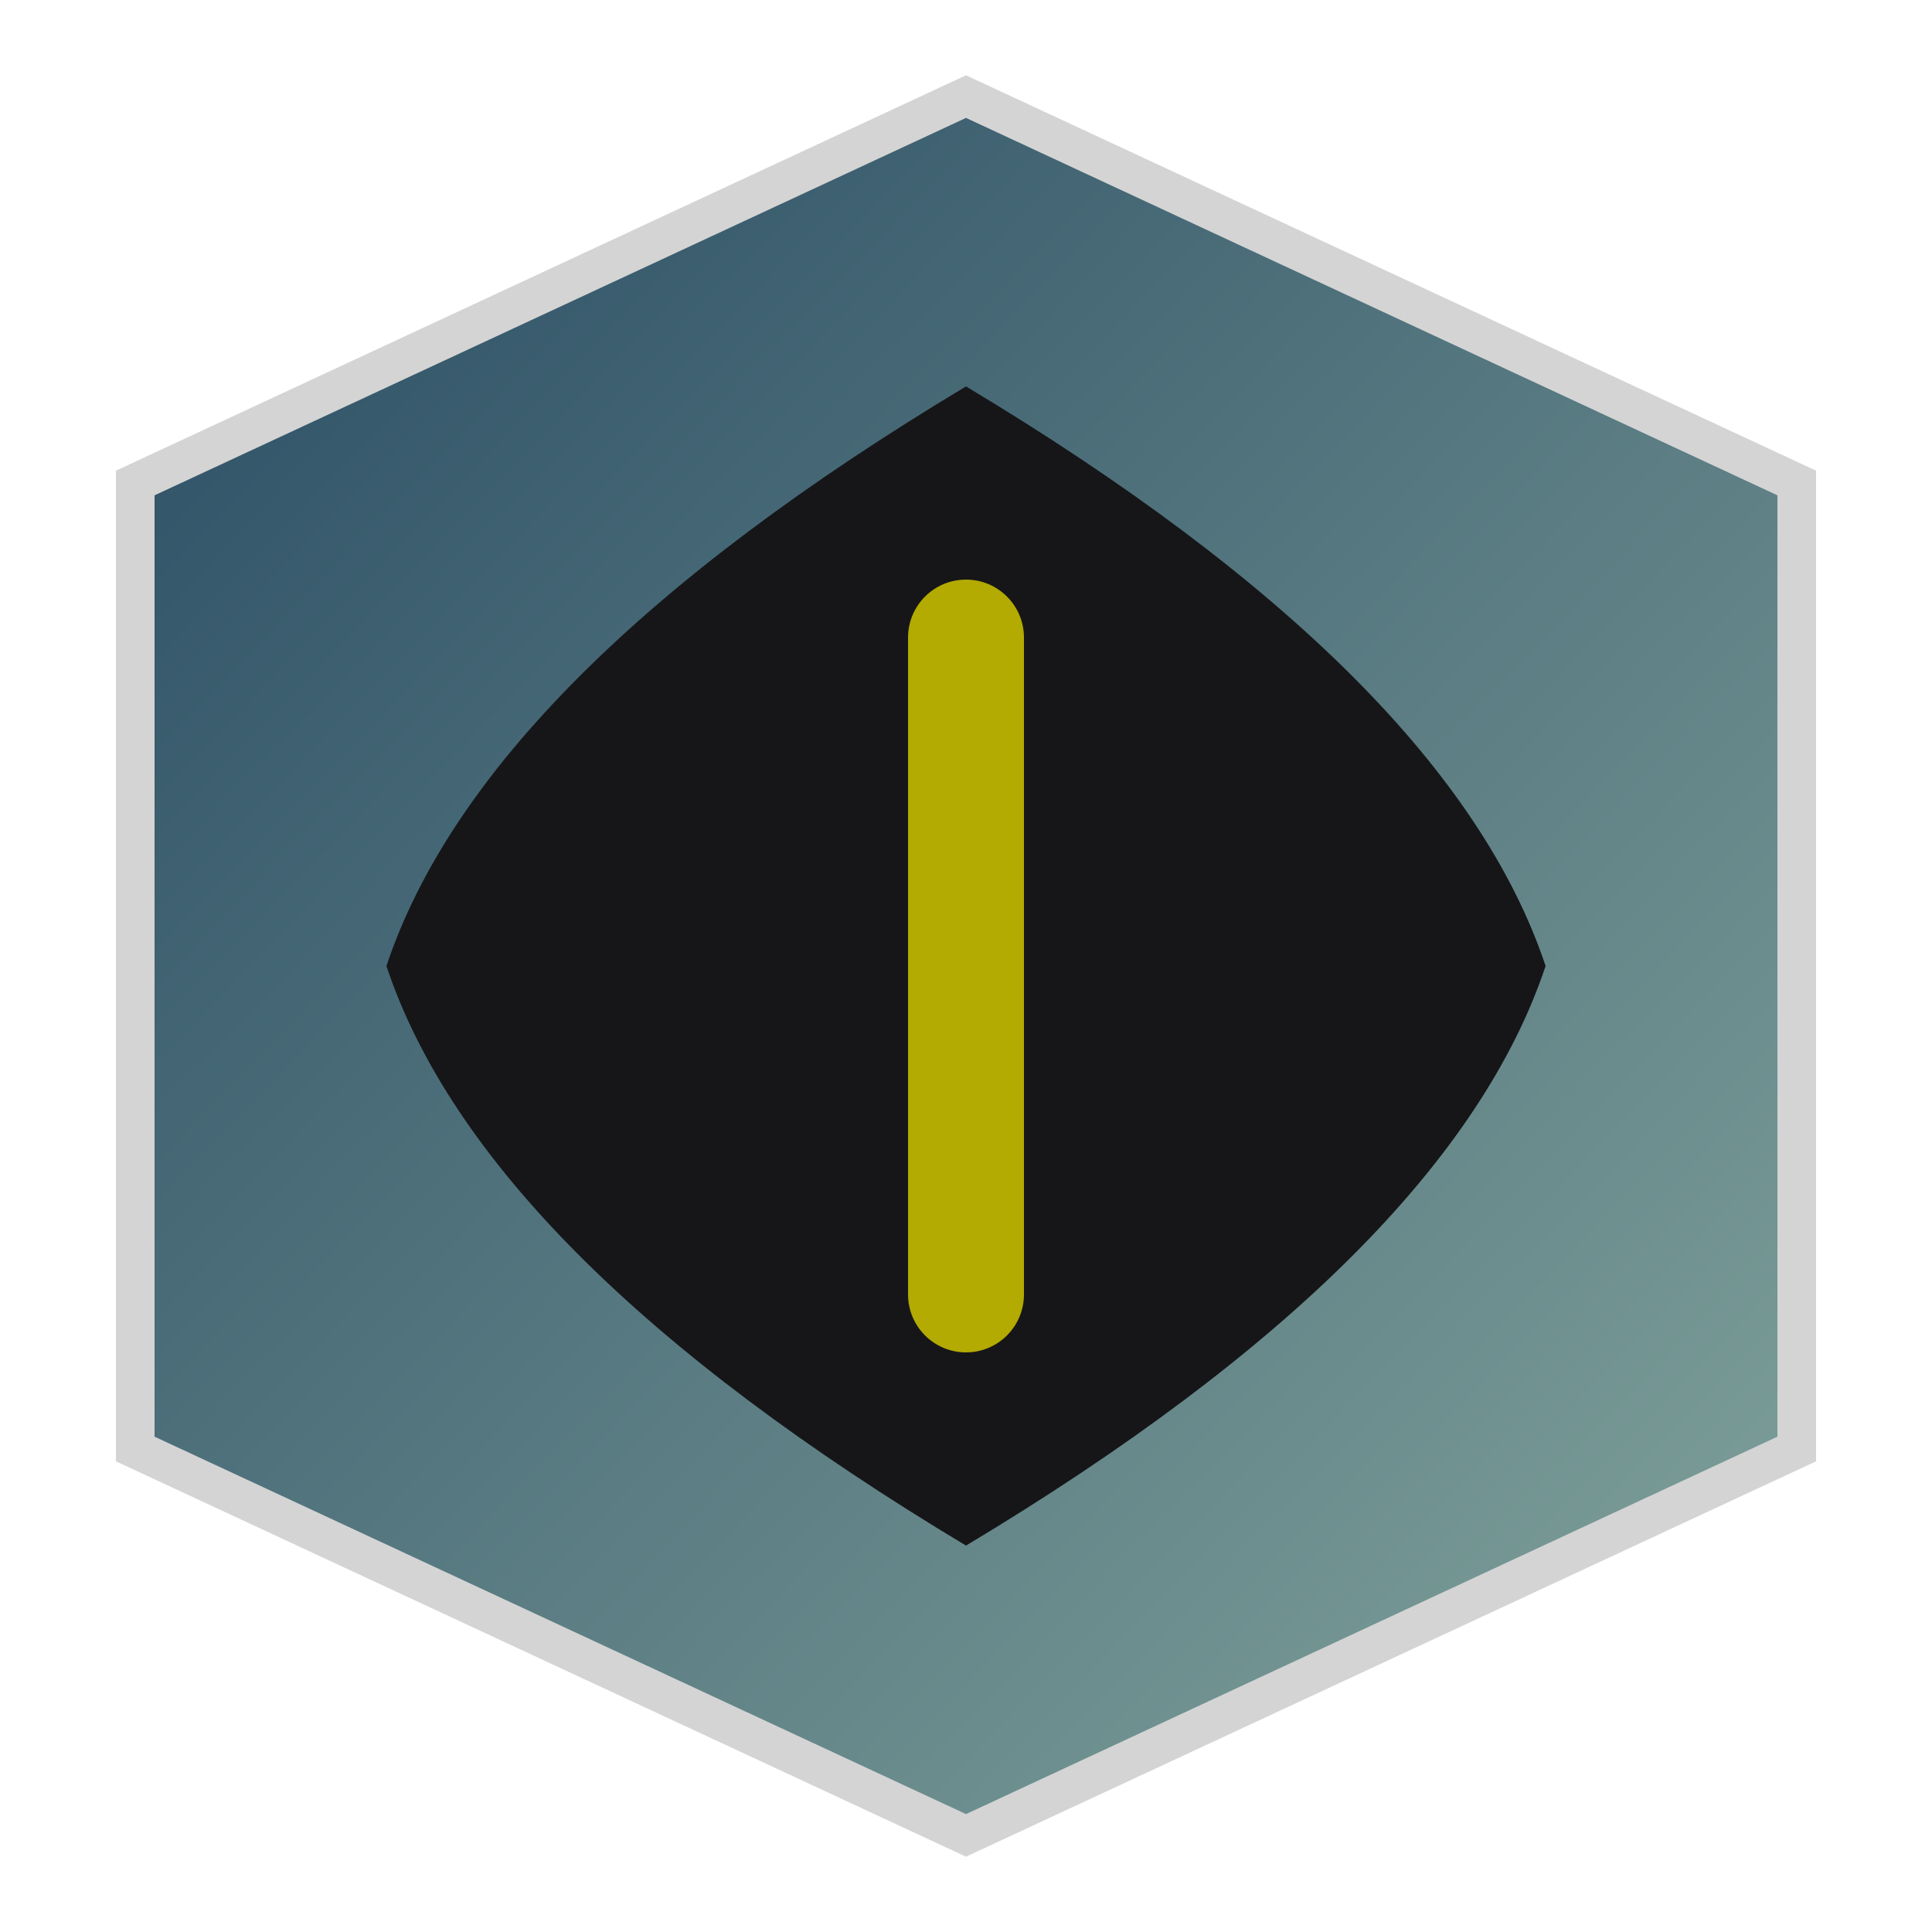
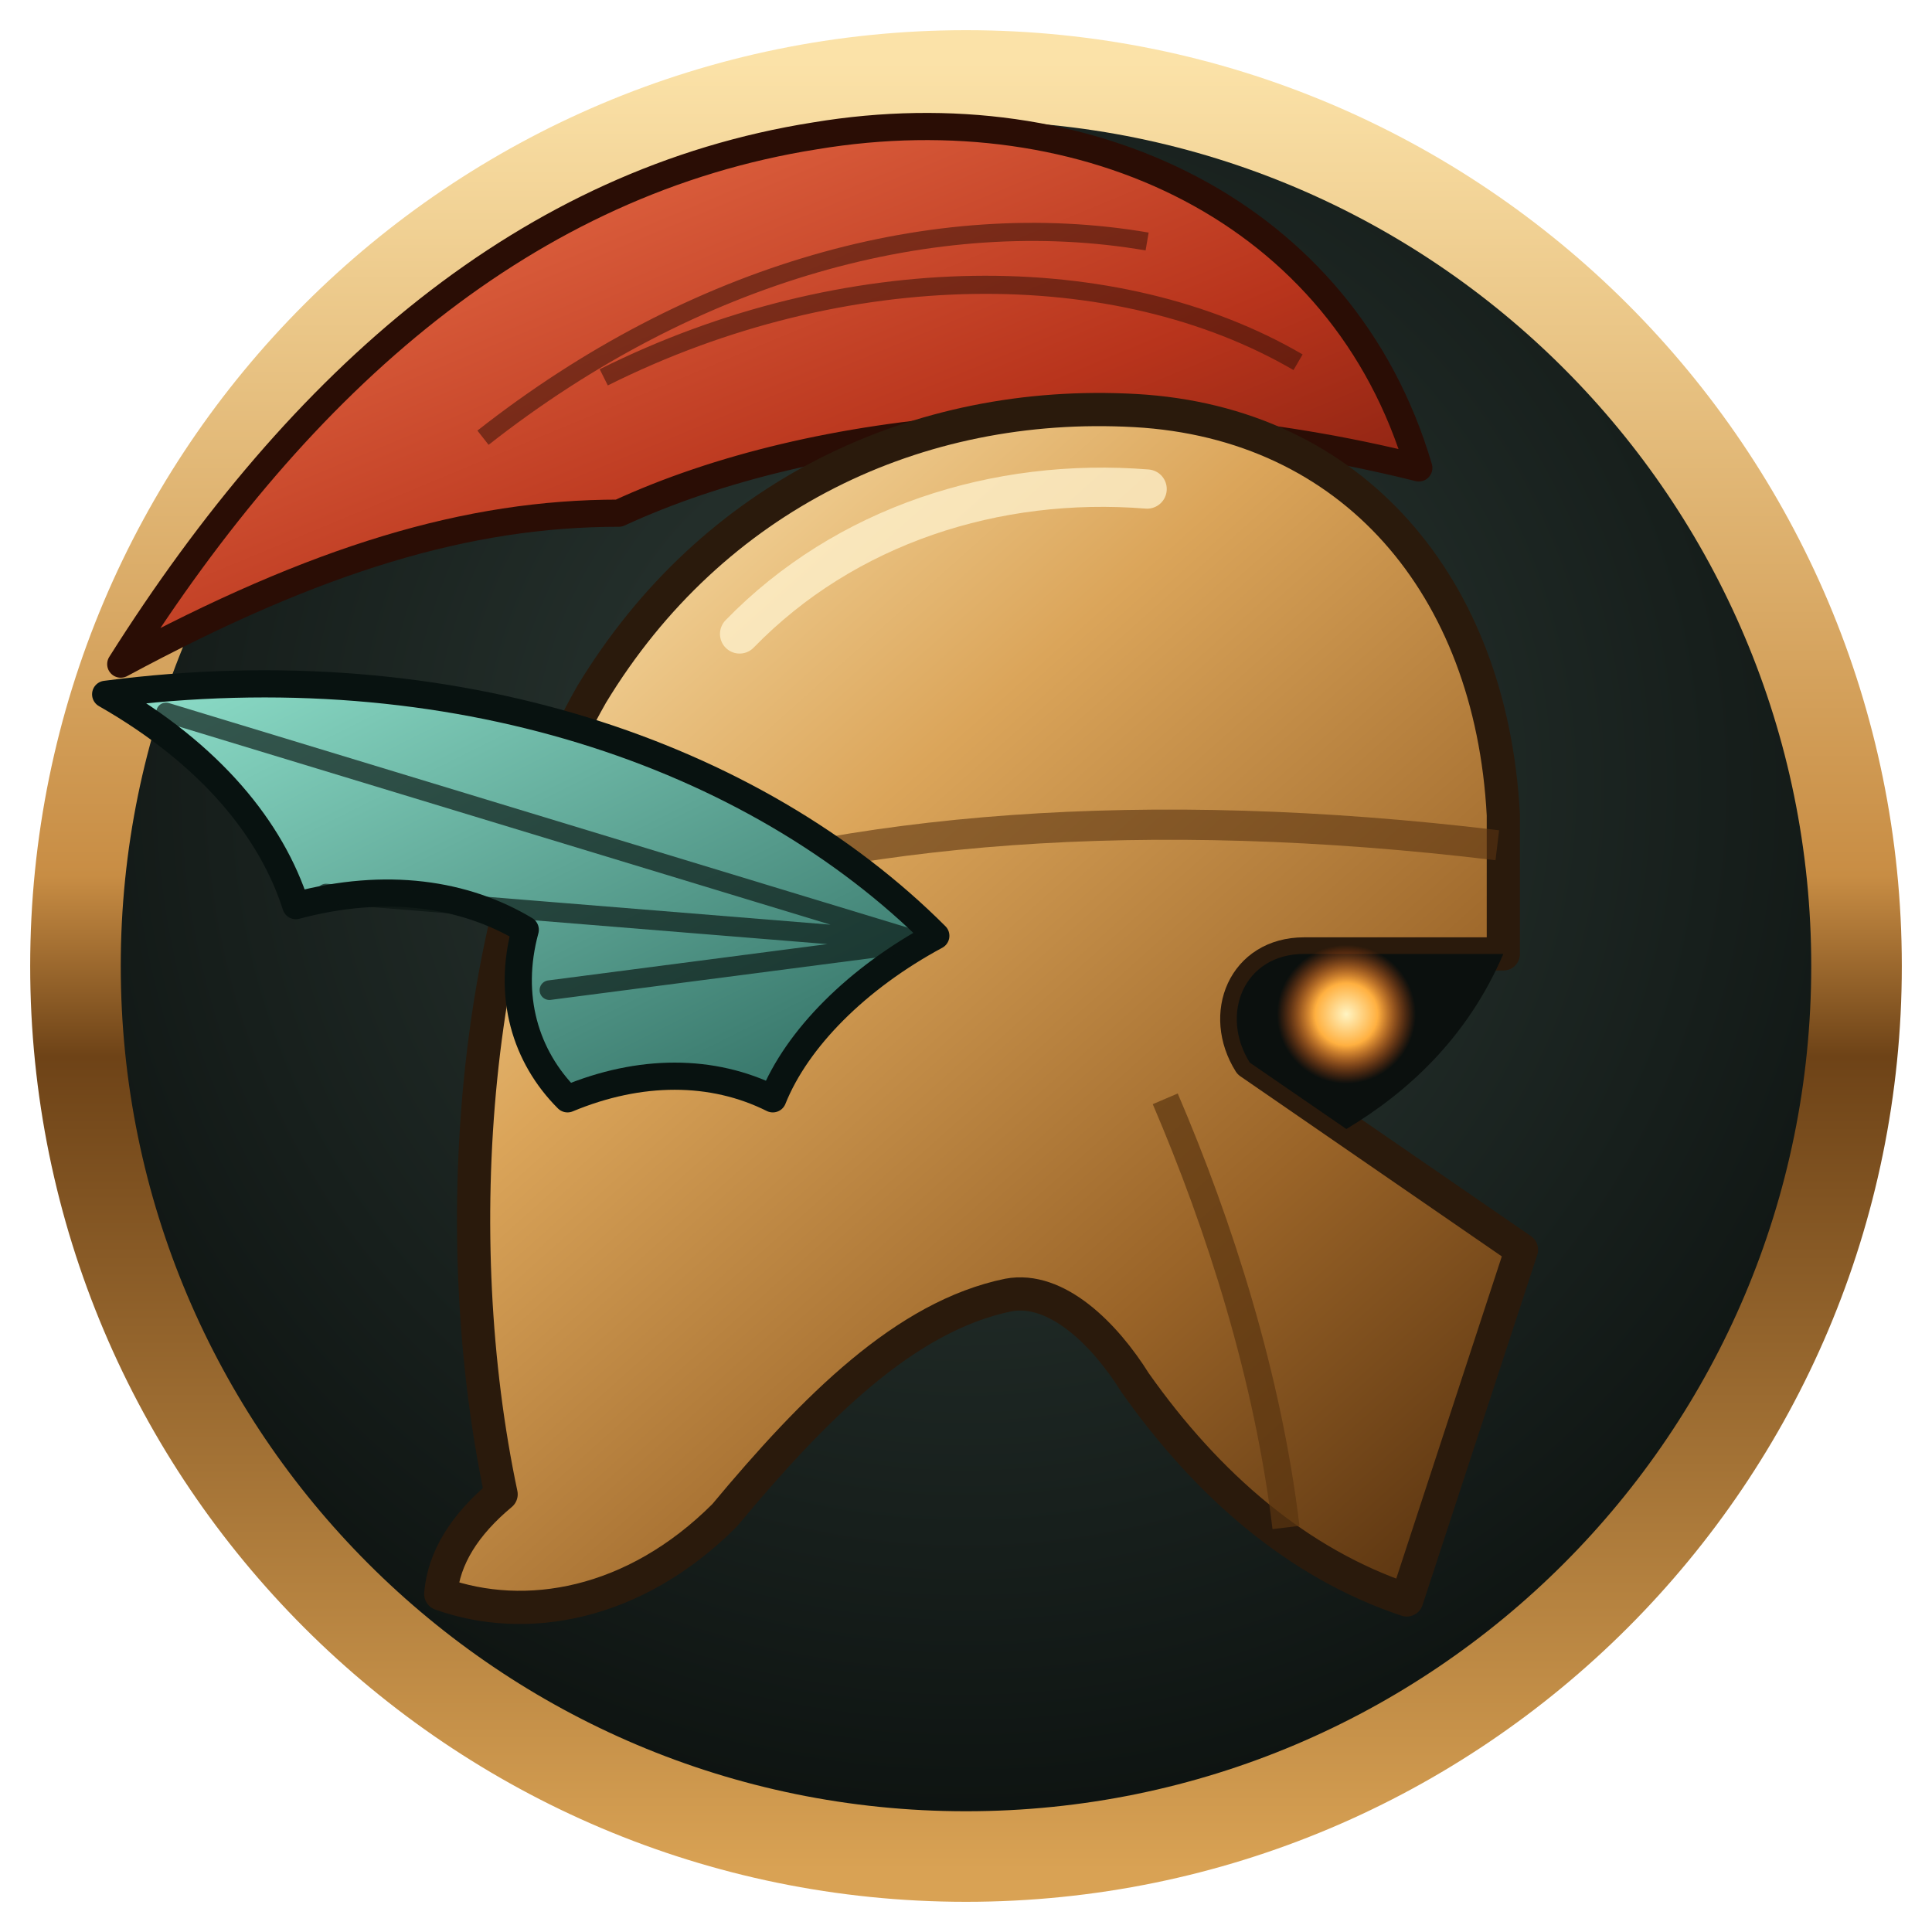
- <svg xmlns="http://www.w3.org/2000/svg" viewBox="0 0 100 100">
+ <svg xmlns="http://www.w3.org/2000/svg" viewBox="0 0 64 64">
  <defs>
-     <linearGradient id="grad1" x1="0%" y1="0%" x2="100%" y2="100%">
-       <stop offset="0%" style="stop-color:#284b63;stop-opacity:1" />
-       <stop offset="100%" style="stop-color:#84a59d;stop-opacity:1" />
+     <radialGradient id="shield" cx="50%" cy="40%" r="62%">
+       <stop offset="0" stop-color="#2f3d38" />
+       <stop offset="1" stop-color="#0b100e" />
+     </radialGradient>
+     <linearGradient id="rim" x1="0" y1="0" x2="0" y2="1">
+       <stop offset="0" stop-color="#fbe2a8" />
+       <stop offset=".45" stop-color="#c88d44" />
+       <stop offset=".55" stop-color="#6e4317" />
+       <stop offset="1" stop-color="#d9a254" />
    </linearGradient>
+     <linearGradient id="bronze" x1=".1" y1="0" x2=".9" y2="1">
+       <stop offset="0" stop-color="#fde7b4" />
+       <stop offset=".35" stop-color="#dba55a" />
+       <stop offset=".72" stop-color="#9a6428" />
+       <stop offset="1" stop-color="#5a3410" />
+     </linearGradient>
+     <linearGradient id="wing" x1="1" y1="1" x2="0" y2="0">
+       <stop offset="0" stop-color="#2d6a5f" />
+       <stop offset="1" stop-color="#8fe0cb" />
+     </linearGradient>
+     <linearGradient id="crest" x1="0" y1="0" x2="1" y2="1">
+       <stop offset="0" stop-color="#f27a52" />
+       <stop offset=".6" stop-color="#b8341c" />
+       <stop offset="1" stop-color="#6e180b" />
+     </linearGradient>
+     <radialGradient id="ember">
+       <stop offset="0" stop-color="#fff4c2" />
+       <stop offset=".45" stop-color="#ffb040" />
+       <stop offset="1" stop-color="#ff5a12" stop-opacity="0" />
+     </radialGradient>
  </defs>
-   <path d="M50 5 L93 25 L93 75 L50 95 L7 75 L7 25 Z" fill="url(#grad1)" stroke="#d4d4d4" stroke-width="2" />
-   <path d="M50 20 Q75 35 80 50 Q75 65 50 80 Q25 65 20 50 Q25 35 50 20 Z" fill="#161618" />
-   <rect x="47" y="30" width="6" height="40" rx="3" fill="#b3aa02" />
+   <circle cx="32" cy="32" r="30" fill="url(#shield)" />
+   <circle cx="32" cy="32" r="29.5" fill="none" stroke="url(#rim)" stroke-width="3" />
+   <path d="M47 15.5 C44.5 7 36 3 27 4.5 C17.5 6 10 12.5 4 22 C10.5 18.5 15.5 17 20.5 17            C27 14 37 13 47 15.5 Z" fill="url(#crest)" stroke="#2a0d05" stroke-width=".9" stroke-linejoin="round" />
+   <path d="M43 12 C37 8.5 28 8.5 20 12.5 M38 8 C31 6.8 23 9 16 14.5" fill="none" stroke="#2a0d05" stroke-width=".6" opacity=".5" />
+   <path fill="url(#bronze)" stroke="#2a1a0c" stroke-width="1.1" stroke-linejoin="round" d="M16.6 49.5 C14.8 41 15.6 30 19.6 23 C23.6 16.4 30.4 13.2 37.6 13.6            C44.8 14 49.4 19.4 49.8 27 L49.8 31.6 L43.2 31.6            C41.2 31.6 40.4 33.6 41.4 35.2 L50.4 41.4 L46.6 53            C43 51.8 40 49.2 37.6 45.8 C36.6 44.2 35 42.6 33.4 42.9            C30 43.6 27 46.6 24 50.2 C21 53.2 17.4 53.8 14.6 52.8 C14.7 51.6 15.4 50.5 16.6 49.5 Z" />
+   <path d="M49.8 31.6 L43.2 31.6 C41.2 31.6 40.4 33.6 41.4 35.2 L44.6 37.4 C46.6 36.2 48.6 34.4 49.8 31.6 Z" fill="#0b100e" />
+   <circle cx="44.6" cy="33.6" r="2.3" fill="url(#ember)" />
+   <path d="M38.6 36.4 C40.4 40.6 42 45.6 42.6 50.6" fill="none" stroke="#5a3410" stroke-width=".9" opacity=".7" />
+   <path d="M20.5 30 C28 27.4 38 26.6 49.6 28" fill="none" stroke="#5a3410" stroke-width="1" opacity=".6" />
+   <path d="M24.5 21 C28 17.4 33 15.8 38 16.2" fill="none" stroke="#fff3cf" stroke-width="1.3" stroke-linecap="round" opacity=".75" />
+   <path d="M31 31 C25 25 15 21.5 3.5 23 C7 25 9 27.5 9.8 30 C12.8 29.2 15.4 29.6 17.4 30.8            C16.8 33 17.4 35 18.8 36.4 C21.2 35.4 23.6 35.4 25.6 36.4 C26.4 34.4 28.4 32.4 31 31 Z" fill="url(#wing)" stroke="#081210" stroke-width=".9" stroke-linejoin="round" />
+   <path d="M30.5 31.2 L5.5 23.6 M30.5 31.2 L10.8 29.6 M30.5 31.2 L18.2 32.8" stroke="#081210" stroke-width=".65" stroke-linecap="round" opacity=".65" />
</svg>
